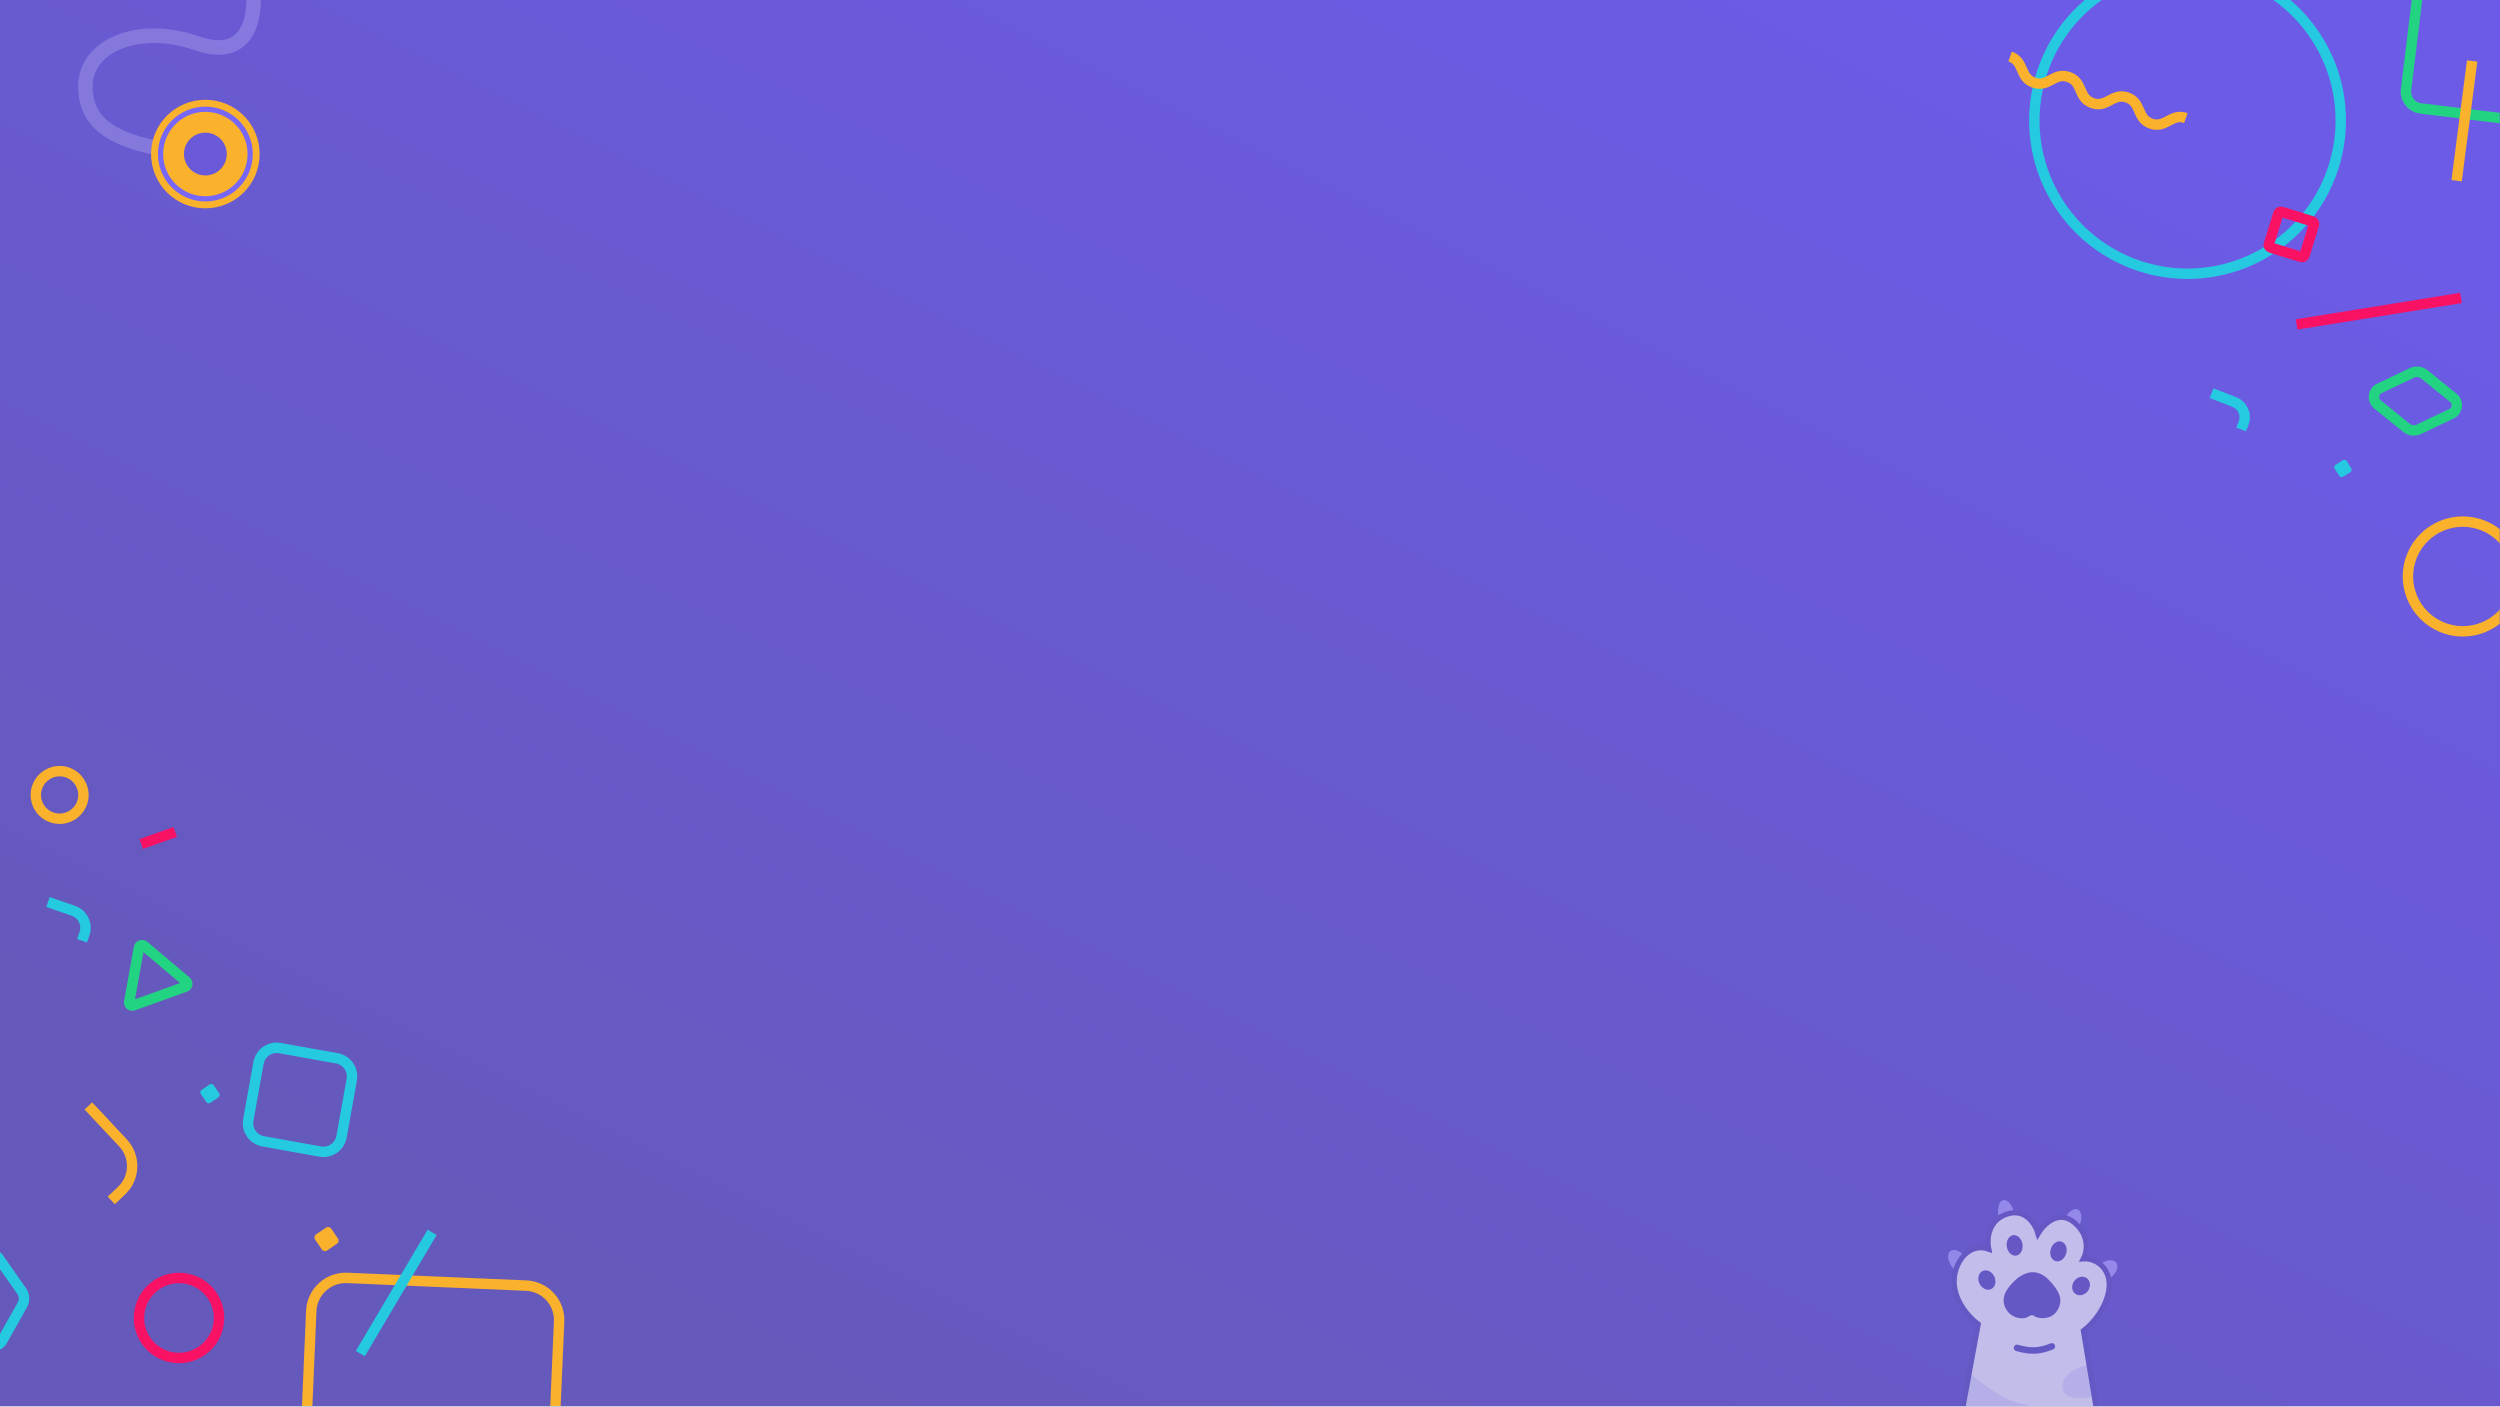
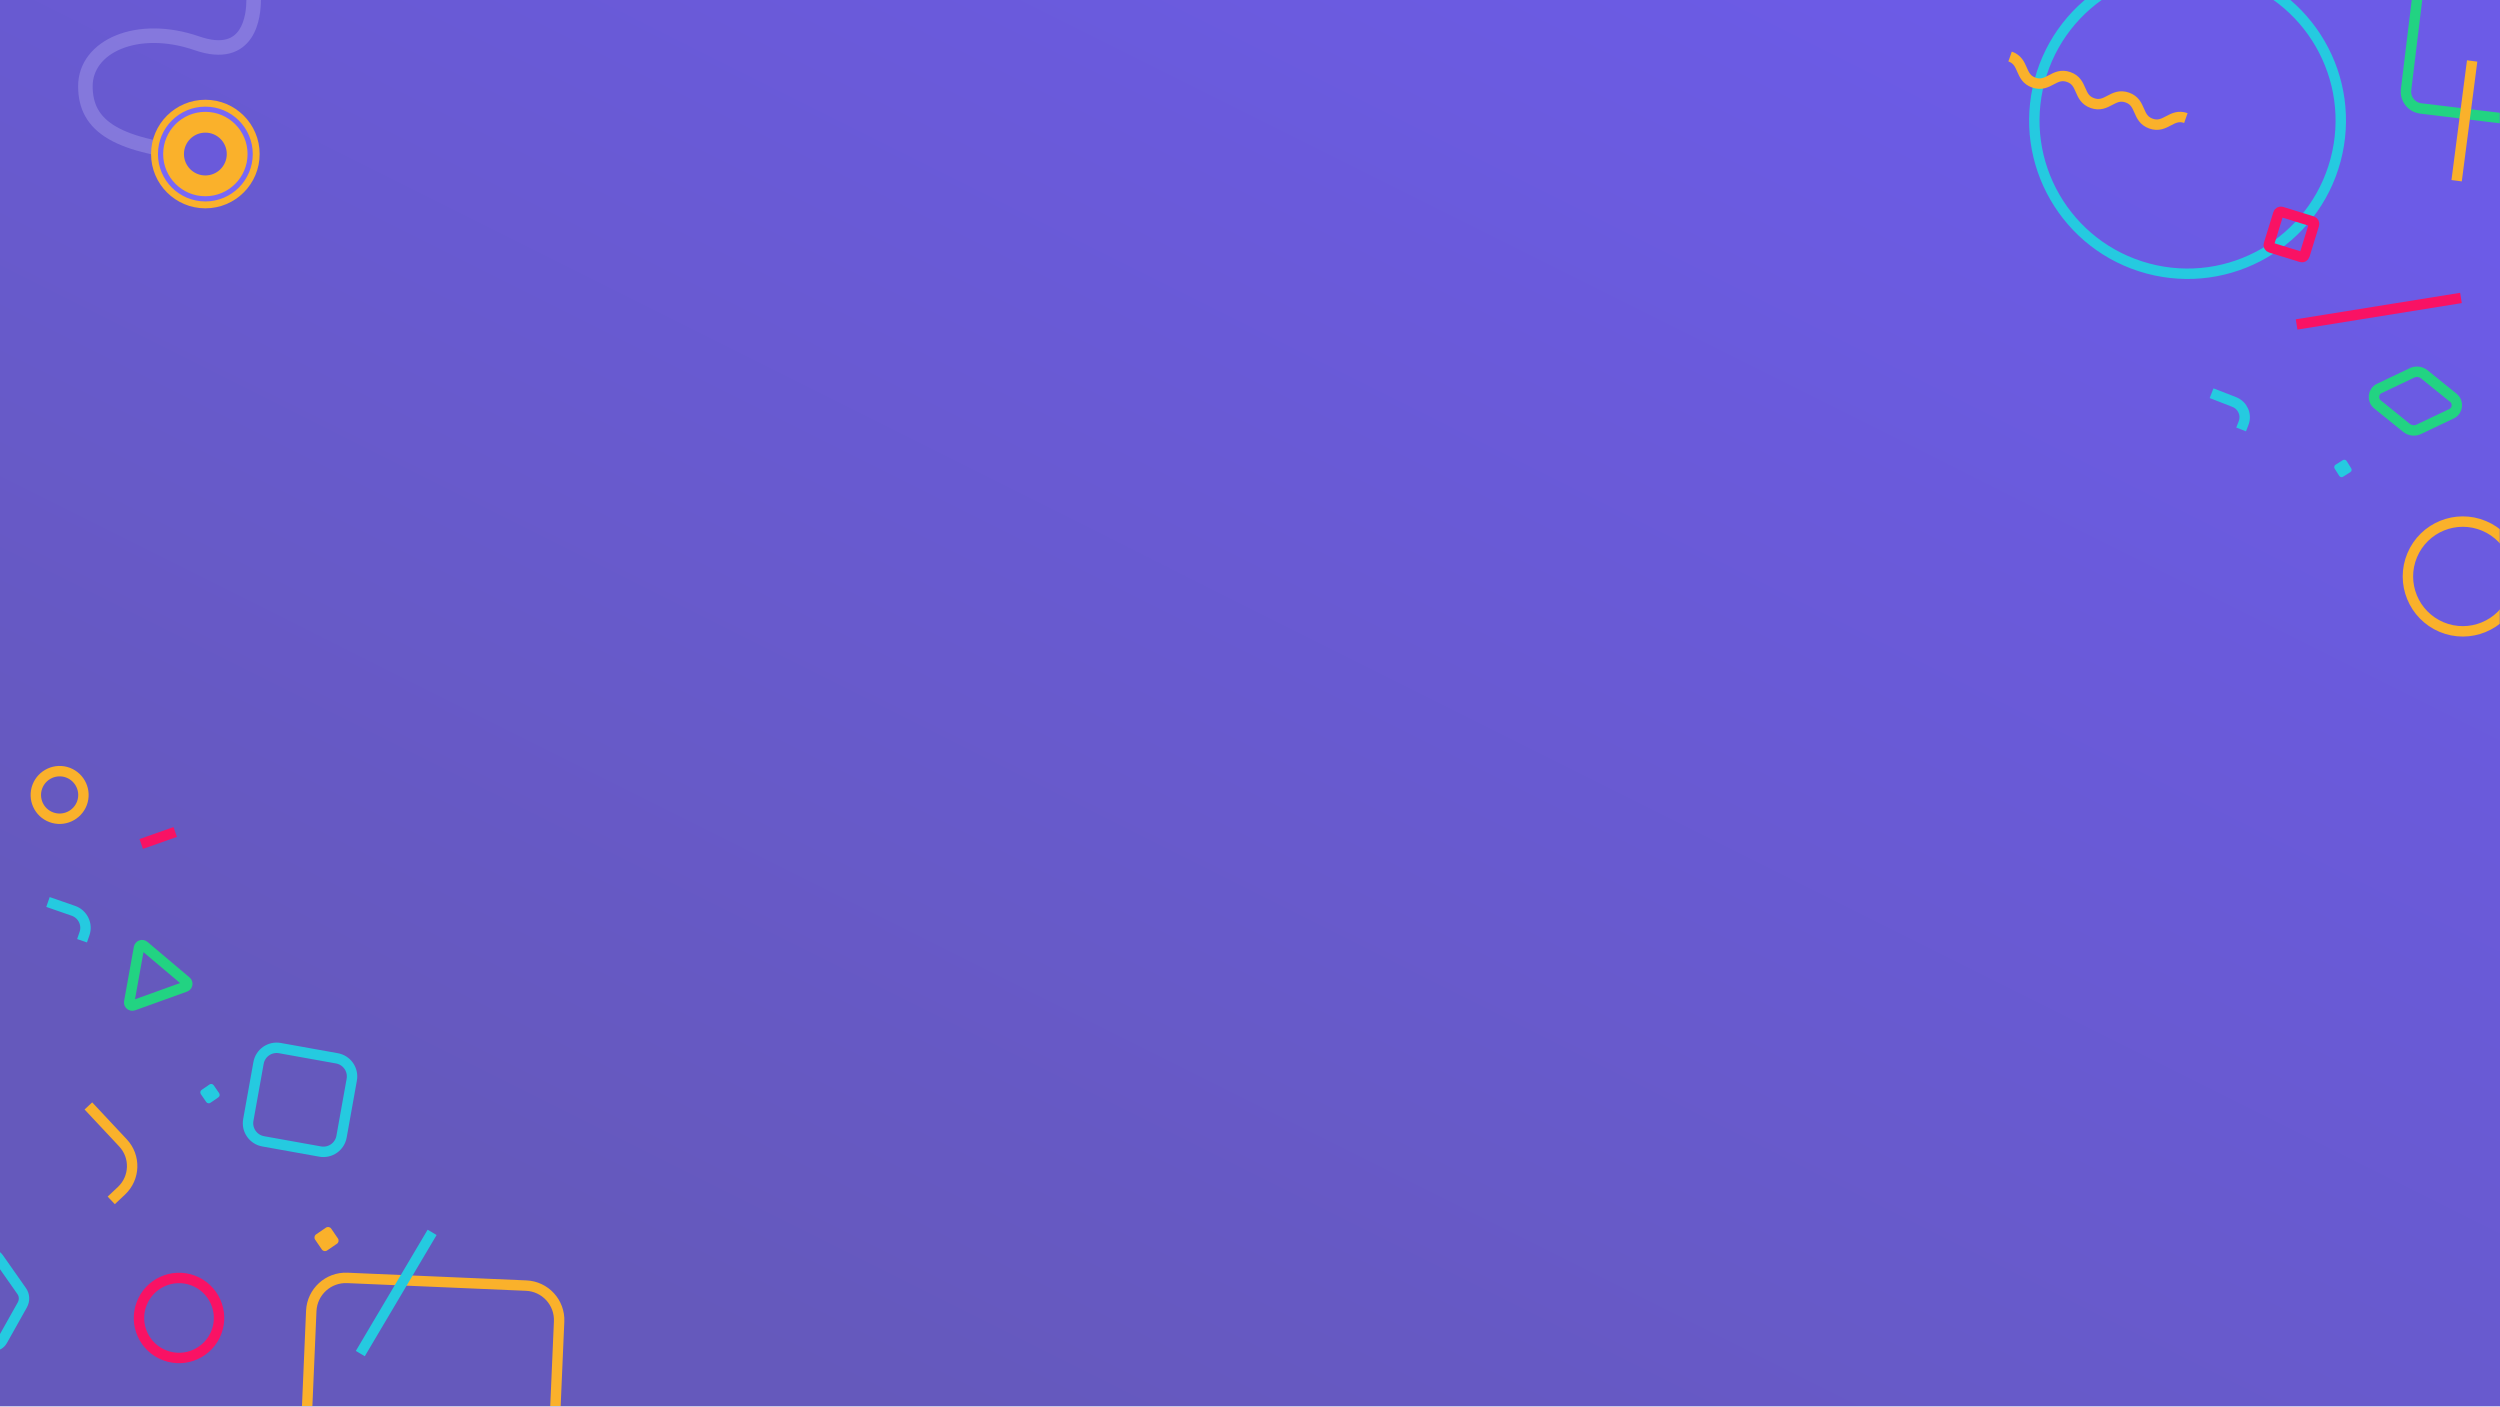
<svg xmlns="http://www.w3.org/2000/svg" width="1920" height="1080" viewBox="0 0 1920 1080" fill="none">
  <g clip-path="url(#clip0_1011_3)">
    <rect width="1920" height="1080" fill="url(#paint0_linear_1011_3)" />
    <path opacity="0.3" fill-rule="evenodd" clip-rule="evenodd" d="M183.588 23.069C188.425 15.943 189.22 5.502 189.225 0H200.384C200.379 5.827 199.669 19.247 192.822 29.336C189.262 34.58 184.012 39.025 176.528 40.98C169.155 42.906 160.205 42.263 149.422 38.534C127.63 30.998 107.629 31.677 93.391 37.442C79.211 43.183 71.159 53.65 71.159 66.207C71.159 73.179 72.493 78.975 75.232 83.894C77.966 88.801 82.304 93.205 88.898 97.079C102.326 104.967 124.494 110.312 159.027 113.059L158.142 124.183C123.315 121.412 98.981 115.944 83.246 106.701C75.259 102.009 69.351 96.268 65.483 89.324C61.622 82.391 60 74.628 60 66.207C60 47.978 71.96 34.08 89.203 27.098C106.386 20.141 129.218 19.74 153.069 27.988C162.507 31.252 169.115 31.383 173.707 30.184C178.187 29.013 181.305 26.433 183.588 23.069Z" fill="#C5BFF7" />
    <circle cx="157.716" cy="118.306" r="41.694" fill="#FAB12B" />
    <circle cx="157.717" cy="118.306" r="34.408" stroke="#7867F6" stroke-width="4" />
    <circle cx="157.717" cy="118.306" r="16.442" fill="#6A5ADA" />
    <mask id="mask0_1011_3" style="mask-type:alpha" maskUnits="userSpaceOnUse" x="0" y="580" width="440" height="500">
      <path d="M0 580H439.655V1080H0V580Z" fill="url(#paint1_linear_1011_3)" />
    </mask>
    <g mask="url(#mask0_1011_3)">
      <path d="M28.688 604.09C32.274 594.652 42.825 589.873 52.233 593.41C61.672 596.996 66.45 607.547 62.913 616.955C59.327 626.394 48.776 631.172 39.368 627.635C29.911 624.129 25.133 613.578 28.688 604.09Z" stroke="#FAB12B" stroke-width="8" stroke-miterlimit="10" />
      <path d="M106.74 727.825L99.237 769.497C98.916 771.274 100.676 772.769 102.413 772.157L142.269 757.804C144.006 757.192 144.406 754.887 142.991 753.722L110.638 726.403C109.223 725.239 107.111 726.018 106.74 727.825Z" stroke="#22D382" stroke-width="8" stroke-miterlimit="10" />
      <path d="M-16.823 735.203C-4.966 703.733 -20.833 668.661 -52.303 656.804" stroke="#F91264" stroke-width="8" stroke-miterlimit="10" />
      <path d="M134.569 638.959L108.459 648.171" stroke="#F91264" stroke-width="8" stroke-miterlimit="10" />
      <path d="M108.732 1001.38C114.713 985.509 132.445 977.453 148.316 983.433C164.186 989.413 172.243 1007.15 166.262 1023.02C160.282 1038.89 142.55 1046.94 126.679 1040.96C110.76 1035.01 102.703 1017.28 108.732 1001.38Z" stroke="#F91264" stroke-width="8" stroke-miterlimit="10" />
      <path d="M-0.989 966.39L16.706 991.622C18.857 994.72 19.019 998.793 17.159 1002.15L1.779 1029.54C-1.178 1034.75 -8.426 1035.19 -11.835 1030.42L-29.529 1005.19C-31.68 1002.09 -31.842 998.019 -29.982 994.66L-14.602 967.274C-11.646 962.064 -4.348 961.587 -0.989 966.39Z" stroke="#25CAE0" stroke-width="8" stroke-miterlimit="10" />
      <path d="M-117.603 785.287L-32.389 792.48C-24.512 793.145 -18.654 800.075 -19.318 807.953L-26.48 893.215C-27.145 901.093 -34.075 906.952 -41.953 906.287L-127.216 899.125C-135.094 898.46 -140.952 891.53 -140.287 883.652L-133.125 798.389C-132.442 790.431 -125.481 784.622 -117.603 785.287Z" stroke="#22D382" stroke-width="8" stroke-miterlimit="10" />
      <path d="M190.704 860.099L198.552 816.361C199.936 808.648 207.279 803.557 214.993 804.941L258.731 812.789C266.444 814.173 271.535 821.517 270.151 829.23L262.303 872.968C260.919 880.681 253.575 885.772 245.862 884.388L202.124 876.54C194.411 875.156 189.289 867.763 190.704 860.099Z" stroke="#25CAE0" stroke-width="8" stroke-miterlimit="10" />
      <path d="M266.699 981.43L404.084 987.341C418.702 987.949 430.04 1000.33 429.402 1014.9L423.442 1152.32C422.835 1166.94 410.449 1178.28 395.88 1177.64L258.464 1171.68C243.846 1171.07 232.508 1158.68 233.146 1144.12L239.057 1006.73C239.744 992.13 252.081 980.823 266.699 981.43Z" stroke="#FAB12B" stroke-width="8" stroke-miterlimit="10" />
      <path d="M154.859 837.027L160.889 832.897C161.938 832.17 163.395 832.418 164.153 833.517L168.283 839.547C169.01 840.596 168.761 842.053 167.663 842.811L161.633 846.94C160.584 847.668 159.127 847.419 158.369 846.321L154.239 840.29C153.53 839.162 153.81 837.754 154.859 837.027Z" fill="#25CAE0" />
      <path d="M242.763 948.003L250.333 942.838C251.677 941.926 253.484 942.297 254.365 943.591L259.53 951.162C260.443 952.505 260.072 954.312 258.777 955.194L251.207 960.359C249.864 961.271 248.056 960.9 247.175 959.606L242.01 952.035C241.098 950.692 241.468 948.885 242.763 948.003Z" fill="#FAB12B" />
      <path d="M67.875 849.357L94.473 877.757C104.271 888.236 103.76 904.641 93.312 914.488L85.439 921.897" stroke="#FAB12B" stroke-width="8" stroke-miterlimit="10" />
      <path d="M36.856 692.729L56.372 699.501C63.572 702.028 67.41 709.884 64.883 717.084L63.014 722.501" stroke="#25CAE0" stroke-width="8" stroke-miterlimit="10" />
      <path d="M276.711 1039.55L331.865 946.457" stroke="#25CAE0" stroke-width="8" stroke-miterlimit="10" />
    </g>
    <mask id="mask1_1011_3" style="mask-type:alpha" maskUnits="userSpaceOnUse" x="1537" y="0" width="383" height="500">
      <rect x="1537" width="382.812" height="500" fill="#C4C4C4" />
    </mask>
    <g mask="url(#mask1_1011_3)">
      <path d="M1793.69 123.014C1810.51 60.246 1773.26 -4.272 1710.49 -21.091C1647.72 -37.91 1583.21 -0.66 1566.39 62.108C1549.57 124.876 1586.82 189.395 1649.59 206.213C1712.35 223.032 1776.87 185.782 1793.69 123.014Z" stroke="#25CAE0" stroke-width="8" stroke-miterlimit="10" />
      <path d="M1827.25 298.367L1852.46 286.357C1855.55 284.878 1859.22 285.363 1861.94 287.553L1884.1 305.45C1888.31 308.845 1887.62 315.428 1882.82 317.717L1857.6 329.727C1854.52 331.206 1850.84 330.721 1848.12 328.531L1825.96 310.634C1821.75 307.239 1822.44 300.655 1827.25 298.367Z" stroke="#22D382" stroke-width="8" stroke-miterlimit="10" />
      <path d="M1852.58 426.397C1861.6 404.935 1886.29 394.863 1907.76 403.882C1929.22 412.901 1939.29 437.595 1930.27 459.058C1921.25 480.521 1896.56 490.592 1875.1 481.573C1853.68 472.527 1843.56 447.86 1852.58 426.397Z" stroke="#FAB12B" stroke-width="8" stroke-miterlimit="10" />
      <path d="M1871.73 -19.488L1948.66 -10.103C1955.77 -9.235 1960.84 -2.762 1959.98 4.35L1950.62 81.325C1949.75 88.437 1943.28 93.508 1936.17 92.641L1859.19 83.282C1852.08 82.415 1847.01 75.942 1847.87 68.83L1857.23 -8.145C1858.12 -15.329 1864.62 -20.355 1871.73 -19.488Z" stroke="#22D382" stroke-width="8" stroke-miterlimit="10" />
      <path d="M1752.27 162.725L1775.82 169.995C1776.87 170.356 1777.5 171.447 1777.14 172.504L1769.87 196.051C1769.51 197.108 1768.42 197.738 1767.36 197.378L1743.82 190.107C1742.76 189.747 1742.13 188.656 1742.49 187.598L1749.76 164.052C1750.07 163.021 1751.24 162.41 1752.27 162.725Z" stroke="#F91264" stroke-width="8" stroke-miterlimit="10" />
      <path d="M1793.67 356.932L1799.27 353.395C1800.25 352.772 1801.56 353.046 1802.21 354.066L1805.74 359.667C1806.37 360.641 1806.09 361.952 1805.07 362.602L1799.47 366.139C1798.5 366.762 1797.19 366.488 1796.54 365.468L1793 359.867C1792.42 358.866 1792.7 357.555 1793.67 356.932Z" fill="#25CAE0" />
      <path d="M1763.79 249.178L1890.02 228.822" stroke="#F91264" stroke-width="8" stroke-miterlimit="10" />
      <path d="M1698.5 301.976L1715.94 308.766C1722.38 311.297 1725.59 318.541 1723.06 324.977L1721.19 329.819" stroke="#25CAE0" stroke-width="8" stroke-miterlimit="10" />
      <path d="M1543.75 43.406C1555 47.343 1550.75 59.507 1562 63.444C1573.25 67.382 1577.5 55.218 1588.75 59.155C1600 63.093 1595.75 75.256 1607 79.194C1618.25 83.131 1622.5 70.967 1633.75 74.905C1645 78.842 1640.75 91.005 1652 94.943C1663.25 98.88 1667.5 86.716 1678.75 90.654" stroke="#FAB12B" stroke-width="8" stroke-miterlimit="10" />
      <path d="M1898.61 46.817L1886.69 138.795" stroke="#FAB12B" stroke-width="8" stroke-miterlimit="10" />
    </g>
-     <g opacity="0.6">
-       <ellipse cx="6.265" cy="11.092" rx="6.265" ry="11.092" transform="matrix(0.837768 0.546026 -0.455339 0.890318 1590.98 925.702)" fill="#B0A7FF" />
-       <ellipse cx="6.116" cy="11.321" rx="6.116" ry="11.321" transform="matrix(0.957169 -0.289528 0.230941 0.972968 1532.4 923.542)" fill="#B0A7FF" />
-       <ellipse cx="6.655" cy="10.442" rx="6.655" ry="10.442" transform="matrix(0.455339 0.890318 -0.837768 0.546026 1622.62 964.472)" fill="#B0A7FF" />
-       <ellipse cx="6.463" cy="10.772" rx="6.463" ry="10.772" transform="matrix(0.663083 -0.748545 0.663083 0.748545 1493 966.167)" fill="#B0A7FF" />
-       <path d="M1519.26 1016.93L1507.65 1080H1558.66H1609.67L1600.07 1022.06C1614.72 1010.65 1623.81 990.699 1618.26 978.156C1613.81 968.121 1604.28 966.372 1600.07 966.753C1602.77 961.621 1605.12 948.85 1593 938.815C1580.88 928.78 1569.43 940.335 1565.22 947.367C1563.2 940.335 1555.53 927.526 1540.98 932.543C1526.44 937.56 1525.83 952.499 1527.34 959.34C1514.42 954.779 1506.13 965.422 1503.61 971.314C1494.31 991.839 1510.17 1010.27 1519.26 1016.93Z" fill="white" />
-       <ellipse cx="6.463" cy="7.54" rx="6.463" ry="7.54" transform="matrix(0.663083 -0.748545 0.663083 0.748545 1516.65 982.269)" fill="#6356C0" />
-       <ellipse cx="6.116" cy="7.924" rx="6.116" ry="7.924" transform="matrix(0.957169 -0.289528 0.230941 0.972968 1539.56 950.55)" fill="#6356C0" />
-       <ellipse cx="6.265" cy="7.764" rx="6.265" ry="7.764" transform="matrix(0.837768 0.546026 -0.455339 0.890318 1579.17 950.718)" fill="#6356C0" />
-       <path d="M1573.81 983.288C1568.15 977.359 1563.2 977.017 1560.68 977.017C1558.49 977.017 1552.8 978.271 1547.55 983.288C1540.98 989.56 1535.2 997.542 1541.49 1006.66C1545.81 1012.94 1554.62 1013.51 1557.65 1011.23C1558.15 1010.85 1559.47 1010.09 1560.68 1010.09C1561.49 1010.09 1562.7 1010.85 1563.2 1011.23C1566.74 1012.94 1575.43 1013.51 1579.87 1006.66C1585.43 998.112 1580.88 990.7 1573.81 983.288Z" fill="#6356C0" />
-       <path d="M1575.83 1034.03C1565.73 1038.02 1559.16 1038.02 1549.06 1035.17" stroke="#6356C0" stroke-width="5" stroke-linecap="round" />
-       <ellipse cx="6.655" cy="7.309" rx="6.655" ry="7.309" transform="matrix(0.455339 0.890318 -0.837768 0.546026 1601.34 977.721)" fill="#6356C0" />
-       <g opacity="0.21">
-         <mask id="mask2_1011_3" style="mask-type:alpha" maskUnits="userSpaceOnUse" x="1500" y="931" width="120" height="149">
-           <path d="M1519.26 1016.93L1507.65 1080H1609.67L1600.07 1022.06C1614.72 1010.65 1623.81 990.699 1618.26 978.156C1613.81 968.121 1604.28 966.372 1600.07 966.753C1602.77 961.621 1605.12 948.85 1593 938.815C1580.88 928.78 1569.43 940.335 1565.22 947.367C1563.2 940.335 1555.53 927.526 1540.98 932.543C1526.44 937.56 1525.83 952.499 1527.34 959.34C1514.42 954.779 1506.13 965.422 1503.61 971.314C1494.31 991.839 1510.17 1010.27 1519.26 1016.93Z" fill="white" />
-         </mask>
-         <g mask="url(#mask2_1011_3)">
-           <path d="M1554.62 1078.5C1540.07 1076.68 1521.28 1062.16 1513.71 1055.13C1500.91 1066.72 1483 1092.19 1513.71 1101.31C1552.09 1112.71 1572.8 1080.79 1554.62 1078.5Z" fill="#968AF7" />
-           <path d="M1583.91 1064.25C1584.72 1052.85 1601.08 1048.09 1609.16 1047.14V1072.23C1600.41 1074.32 1583.1 1075.65 1583.91 1064.25Z" fill="#968AF7" />
-         </g>
-       </g>
-       <path d="M1507.65 1080L1519.26 1016.93C1510.17 1010.27 1494.31 991.839 1503.61 971.314C1506.13 965.422 1514.42 954.779 1527.34 959.34C1525.83 952.499 1526.44 937.56 1540.98 932.543C1555.53 927.526 1563.2 940.335 1565.22 947.367C1569.43 940.335 1580.88 928.78 1593 938.815C1605.12 948.85 1602.77 961.621 1600.07 966.753C1604.28 966.372 1613.81 968.121 1618.26 978.156C1623.81 990.699 1614.72 1010.65 1600.07 1022.06L1609.67 1080" stroke="#6356C0" stroke-width="4" />
-     </g>
  </g>
  <defs>
    <linearGradient id="paint0_linear_1011_3" x1="1540.59" y1="-4.29338e-05" x2="934.32" y2="1211.89" gradientUnits="userSpaceOnUse">
      <stop stop-color="#6C5BE7" />
      <stop offset="1" stop-color="#6559BC" />
    </linearGradient>
    <linearGradient id="paint1_linear_1011_3" x1="352.776" y1="580" x2="2.06" y2="926.748" gradientUnits="userSpaceOnUse">
      <stop stop-color="#6C5BE7" />
      <stop offset="1" stop-color="#6559BC" />
    </linearGradient>
    <clipPath id="clip0_1011_3">
      <rect width="1920" height="1080" fill="white" />
    </clipPath>
  </defs>
</svg>
